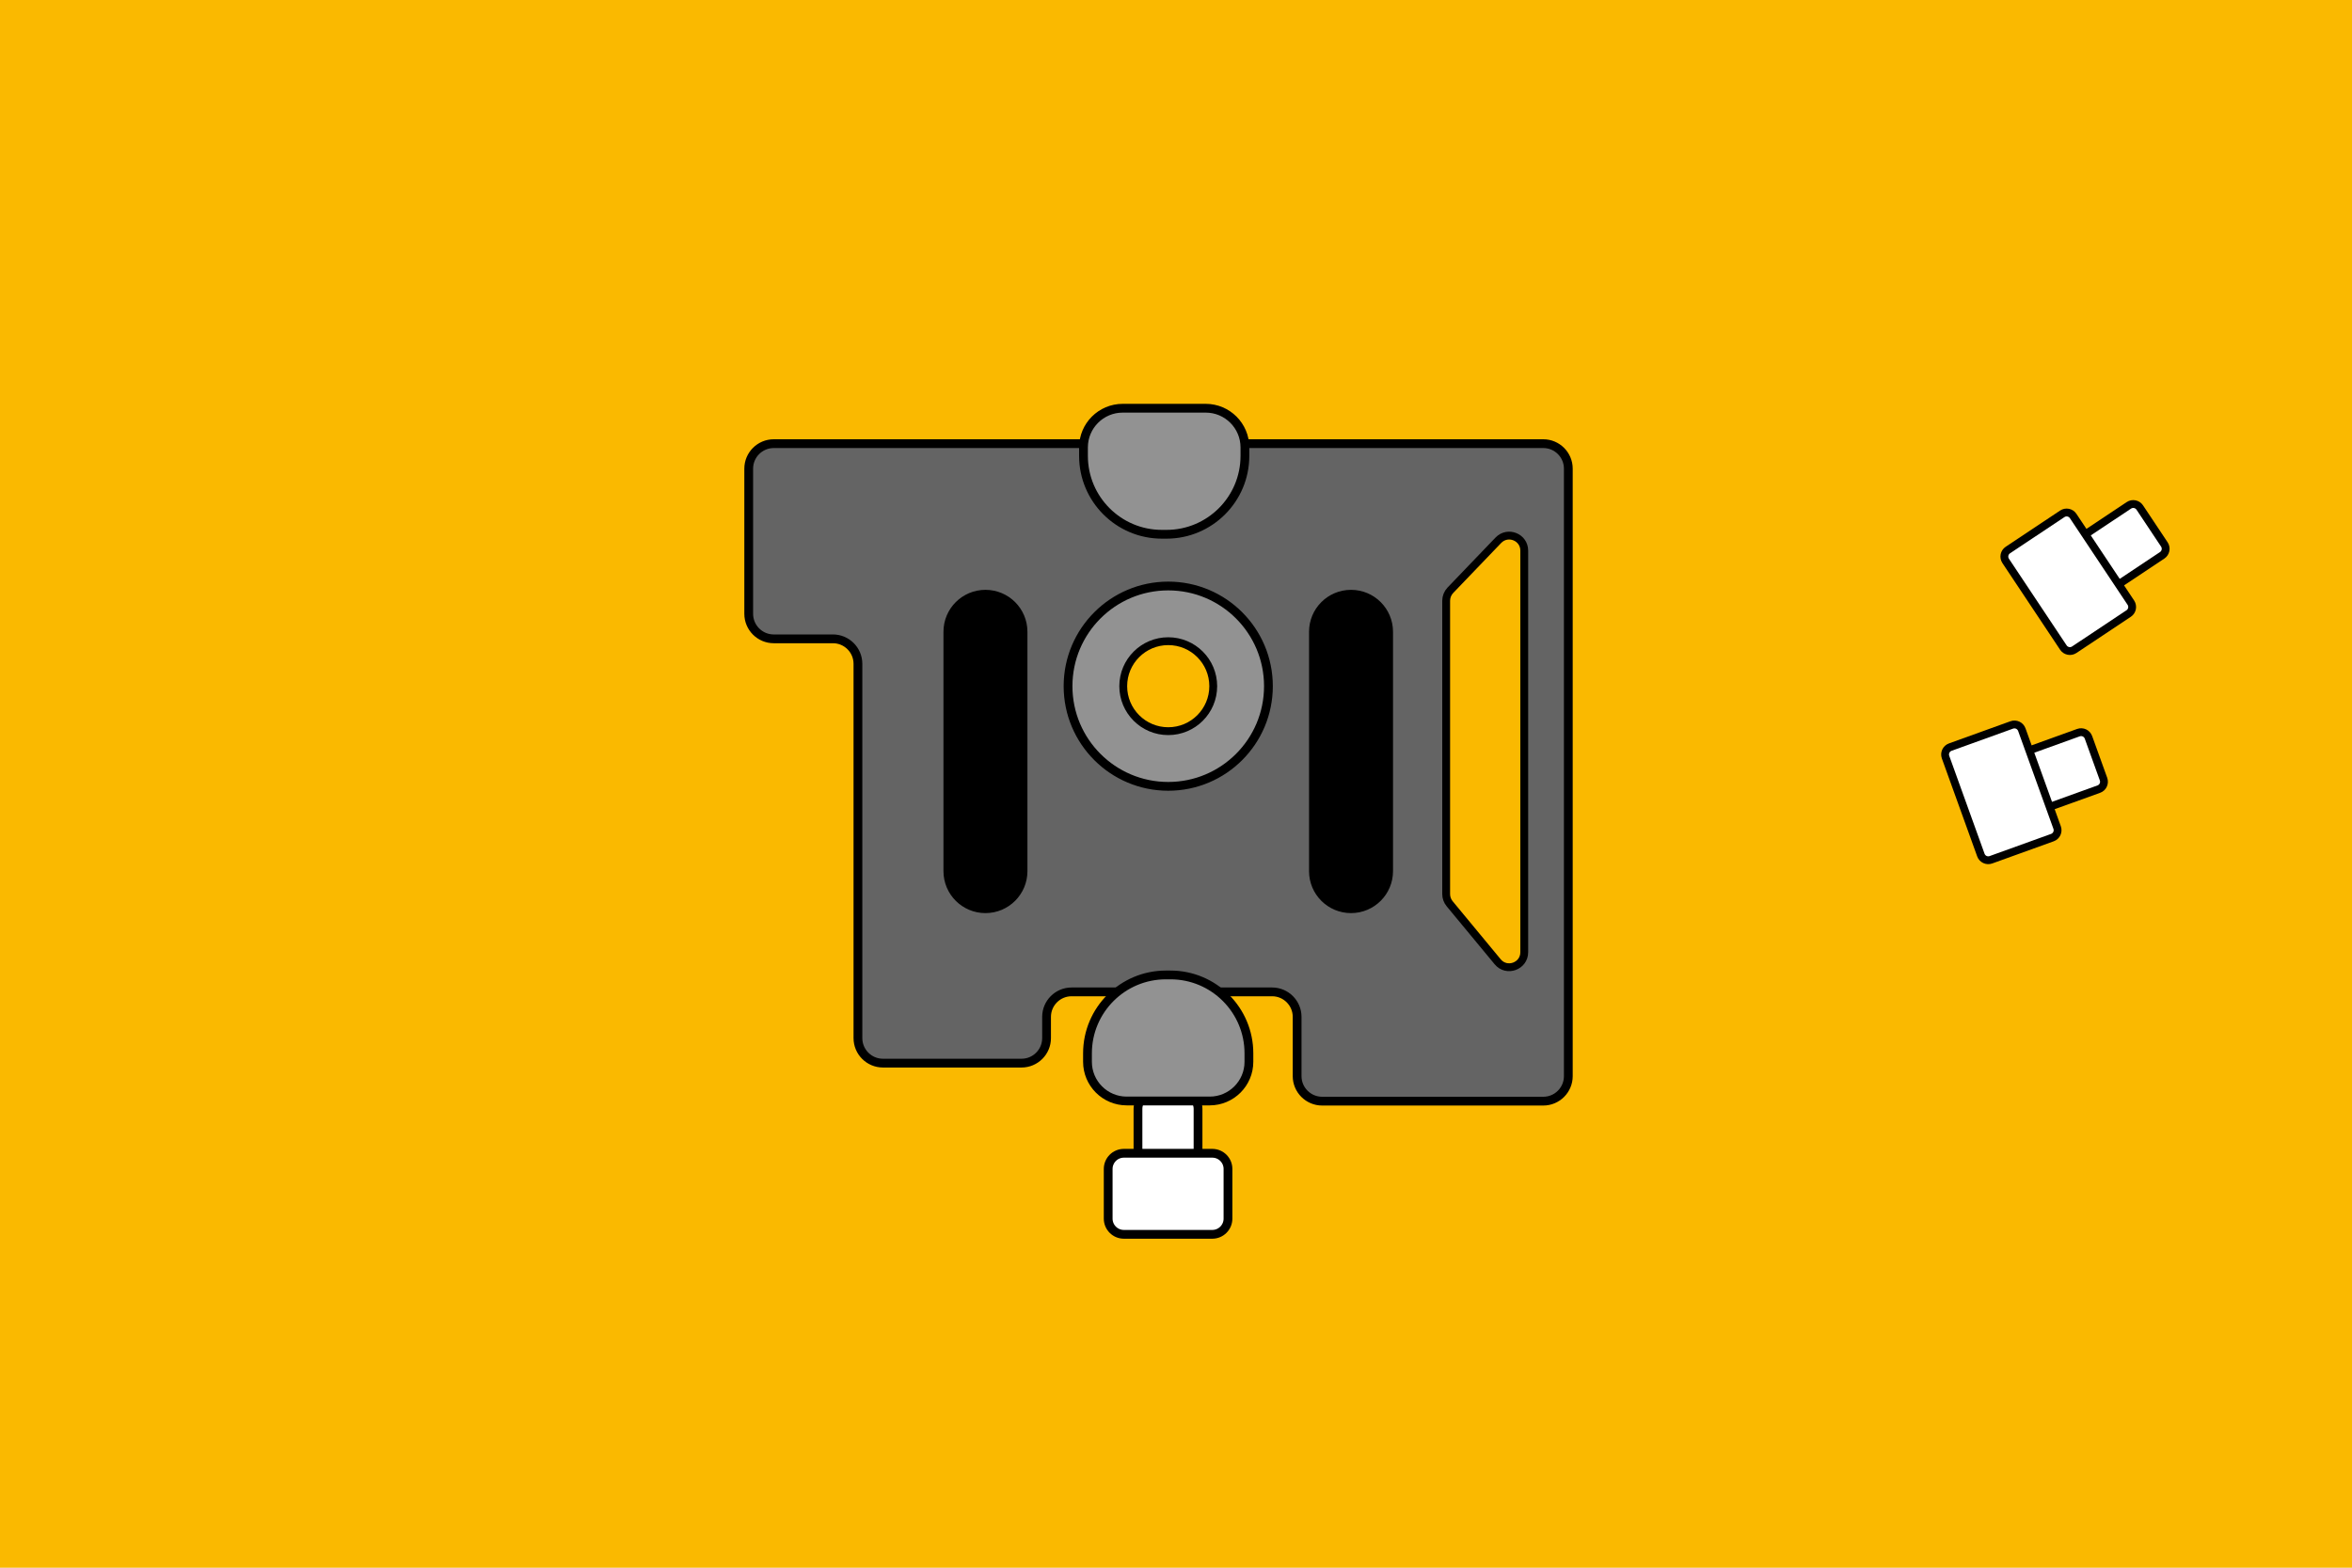
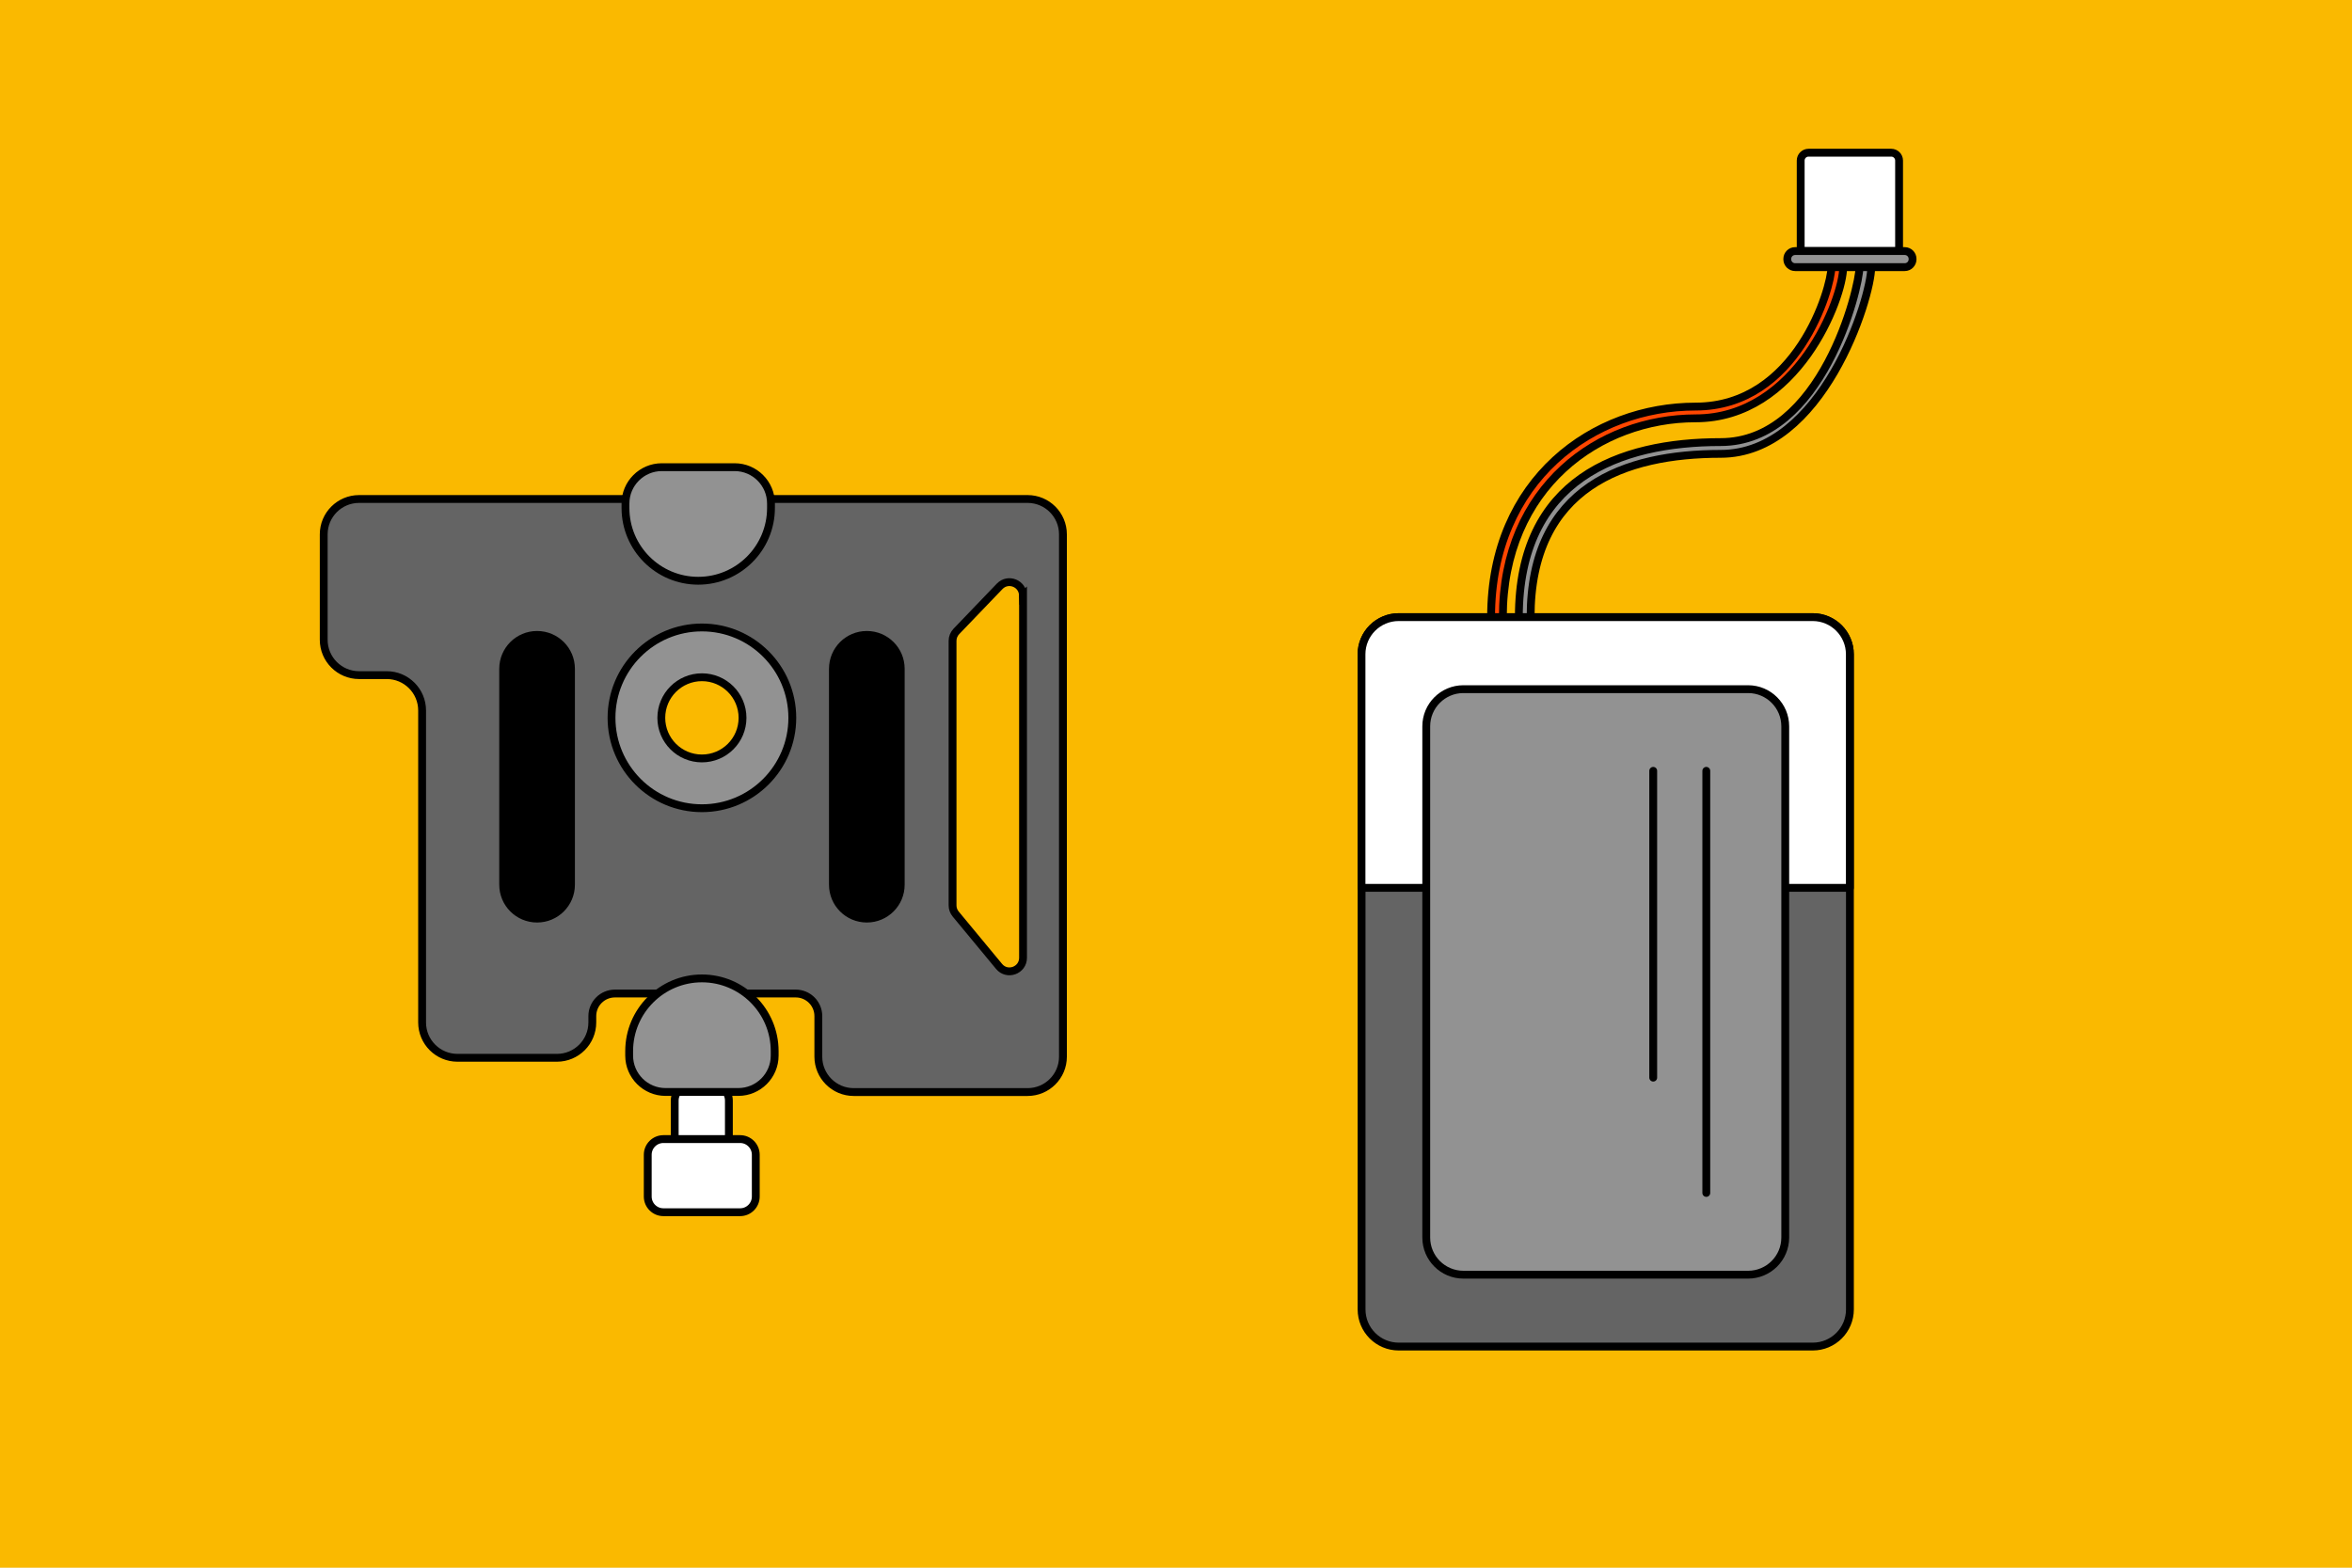
<svg xmlns="http://www.w3.org/2000/svg" viewBox="0 0 300 200">
  <defs>
    <style>
-       .c, .d, .e, .f, .g, .h {
+       .c {
+         fill: #646464;
+       }
+ 
+       .c, .d, .e, .f, .g, .h, .i {
        stroke: #000;
      }

-       .c, .d, .e, .f, .h {
+       .c, .f, .g, .h {
        stroke-linecap: round;
        stroke-linejoin: round;
      }

-       .c, .e {
+       .d, .e {
+         stroke-miterlimit: 10;
+       }
+ 
+       .d, .h {
+         fill: #929292;
+       }
+ 
+       .e {
+         fill: #ff4600;
+       }
+ 
+       .f {
        fill: #fff;
      }

-       .d, .h {
-         stroke-width: 1.12px;
-       }
- 
-       .i, .g {
+       .j, .i {
        fill: #fab900;
      }

-       .e, .f {
-         stroke-width: 1.12px;
-       }
- 
-       .f {
-         fill: #929292;
-       }
- 
-       .g {
+       .i {
        stroke-miterlimit: 10;
-       }
- 
-       .h {
-         fill: #646464;
      }
    </style>
  </defs>
  <g id="a" data-name="BG">
-     <rect class="i" width="300" height="200" />
+     <rect class="j" width="300" height="200" />
  </g>
  <g id="b" data-name="Devices">
-     <path class="h" d="M98.71,81.5h7.53c1.76,0,3.19,1.43,3.19,3.19v47.75c0,1.76,1.43,3.19,3.19,3.19h17.68c1.76,0,3.19-1.43,3.19-3.19v-2.71c0-1.76,1.43-3.19,3.19-3.19h25.58c1.76,0,3.19,1.43,3.19,3.19v7.56c0,1.76,1.43,3.19,3.19,3.19h28.21c1.76,0,3.19-1.43,3.19-3.19V59.79c0-1.76-1.43-3.19-3.19-3.19h-98.16c-1.76,0-3.19,1.43-3.19,3.19v18.52c0,1.76,1.43,3.19,3.19,3.19Z" />
-     <circle class="f" cx="149.01" cy="87.54" r="12.78" />
-     <circle class="g" cx="149.01" cy="87.54" r="5.74" />
-     <rect class="d" x="120.9" y="75.81" width="9.59" height="40.12" rx="4.79" ry="4.79" />
-     <rect class="d" x="167.53" y="75.81" width="9.59" height="40.12" rx="4.79" ry="4.79" />
-     <path class="g" d="M194.42,70.26v51.22c0,1.79-2.25,2.6-3.39,1.22l-6.13-7.41c-.28-.34-.44-.78-.44-1.22v-37.43c0-.49.19-.97.53-1.33l6.13-6.39c1.2-1.24,3.3-.4,3.3,1.33Z" />
-     <path class="f" d="M143.2,52.08h10.59c2.76,0,5,2.24,5,5v1.08c0,5.52-4.48,10-10,10h-.59c-5.52,0-10-4.48-10-10v-1.08c0-2.76,2.24-5,5-5Z" />
-     <rect class="e" x="145.15" y="139.47" width="7.66" height="10.87" rx="2" ry="2" />
-     <rect class="e" x="141.35" y="147.13" width="15.28" height="10.34" rx="2" ry="2" />
-     <rect class="c" x="266.73" y="65.02" width="7.66" height="9.39" rx="1" ry="1" transform="translate(178.7 -194.15) rotate(56.35)" />
-     <rect class="c" x="256.15" y="69.06" width="15.28" height="10.34" rx="1" ry="1" transform="translate(179.43 -186.5) rotate(56.35)" />
-     <rect class="c" x="259.1" y="93.63" width="7.66" height="9.39" rx="1" ry="1" transform="translate(266.23 -182.37) rotate(70.17)" />
-     <rect class="c" x="247.64" y="95.92" width="15.28" height="10.34" rx="1" ry="1" transform="translate(263.77 -173.35) rotate(70.17)" />
-     <path class="f" d="M143.71,124.39h10.59c2.76,0,5,2.24,5,5v1.08c0,5.52-4.48,10-10,10h-.59c-5.52,0-10-4.48-10-10v-1.08c0-2.76,2.24-5,5-5Z" transform="translate(298.01 264.85) rotate(180)" />
+     <path class="c" d="M45.8,86.13h3.53c2.49,0,4.51,2.02,4.51,4.51v39.8c0,2.49,2.02,4.51,4.51,4.51h12.69c2.49,0,4.51-2.02,4.51-4.51v-.81c0-1.59,1.29-2.88,2.88-2.88h23.07c1.59,0,2.88,1.29,2.88,2.88v5.18c0,2.49,2.02,4.51,4.51,4.51h22.18c2.49,0,4.51-2.02,4.51-4.51v-66.64c0-2.49-2.02-4.51-4.51-4.51H45.8c-2.49,0-4.51,2.02-4.51,4.51v13.45c0,2.49,2.02,4.51,4.51,4.51Z" />
+     <circle class="h" cx="89.53" cy="91.58" r="11.53" />
+     <circle class="i" cx="89.53" cy="91.58" r="5.18" />
+     <rect class="g" x="64.18" y="81" width="8.65" height="36.19" rx="4.32" ry="4.32" />
+     <rect class="g" x="106.24" y="81" width="8.65" height="36.19" rx="4.32" ry="4.32" />
+     <path class="i" d="M130.49,75.99v46.2c0,1.62-2.03,2.35-3.06,1.1l-5.53-6.68c-.26-.31-.4-.7-.4-1.1v-33.75c0-.45.17-.87.48-1.2l5.53-5.76c1.08-1.12,2.97-.36,2.97,1.2Z" />
+     <path class="h" d="M84.42,59.6h9.28c2.56,0,4.64,2.08,4.64,4.64v.57c0,5.12-4.16,9.28-9.28,9.28h0c-5.12,0-9.28-4.16-9.28-9.28v-.57c0-2.56,2.08-4.64,4.64-4.64Z" />
+     <rect class="f" x="86.06" y="138.41" width="6.91" height="9.8" rx="2" ry="2" />
+     <rect class="f" x="82.62" y="145.32" width="13.78" height="9.33" rx="2" ry="2" />
+     <path class="h" d="M84.89,124.81h9.28c2.56,0,4.64,2.08,4.64,4.64v.57c0,5.12-4.16,9.28-9.28,9.28h0c-5.12,0-9.28-4.16-9.28-9.28v-.57c0-2.56,2.08-4.64,4.64-4.64Z" transform="translate(179.06 264.12) rotate(180)" />
+     <path class="e" d="M190.94,79.48c-.41,0-.75-.34-.75-.75,0-17.63,13.12-26.86,26.08-26.86s17.33-15.16,17.33-17.8c0-.41.34-.75.75-.75s.75.34.75.75c0,3.96-5.84,19.3-18.83,19.3-12.21,0-24.58,8.71-24.58,25.36,0,.41-.34.75-.75.75Z" />
+     <path class="d" d="M194.48,79.48c-.41,0-.75-.34-.75-.75,0-17.63,12.79-22.33,25.74-22.33s17.71-19.69,17.71-22.33c0-.41.34-.75.75-.75s.75.34.75.75c0,3.96-6.22,23.83-19.21,23.83-12.21,0-24.24,4.18-24.24,20.83,0,.41-.34.75-.75.75Z" />
+     <g>
+       <rect class="c" x="173.67" y="78.73" width="62.29" height="93.06" rx="4.74" ry="4.74" />
+       <path class="f" d="M178.41,78.73h52.8c2.62,0,4.74,2.13,4.74,4.74v29.8h-62.29v-29.8c0-2.62,2.13-4.74,4.74-4.74Z" />
+       <rect class="h" x="181.92" y="87.92" width="45.79" height="74.7" rx="4.74" ry="4.74" />
+     </g>
+     <path class="f" d="M230.68,19.48h10.55c.55,0,1,.45,1,1v11.55h-12.55v-11.55c0-.55.45-1,1-1Z" />
+     <rect class="h" x="227.97" y="32.03" width="15.98" height="2.05" rx="1" ry="1" />
+     <line class="f" x1="217.64" y1="98.34" x2="217.64" y2="152.19" />
+     <line class="f" x1="210.87" y1="98.34" x2="210.87" y2="137.48" />
  </g>
</svg>
